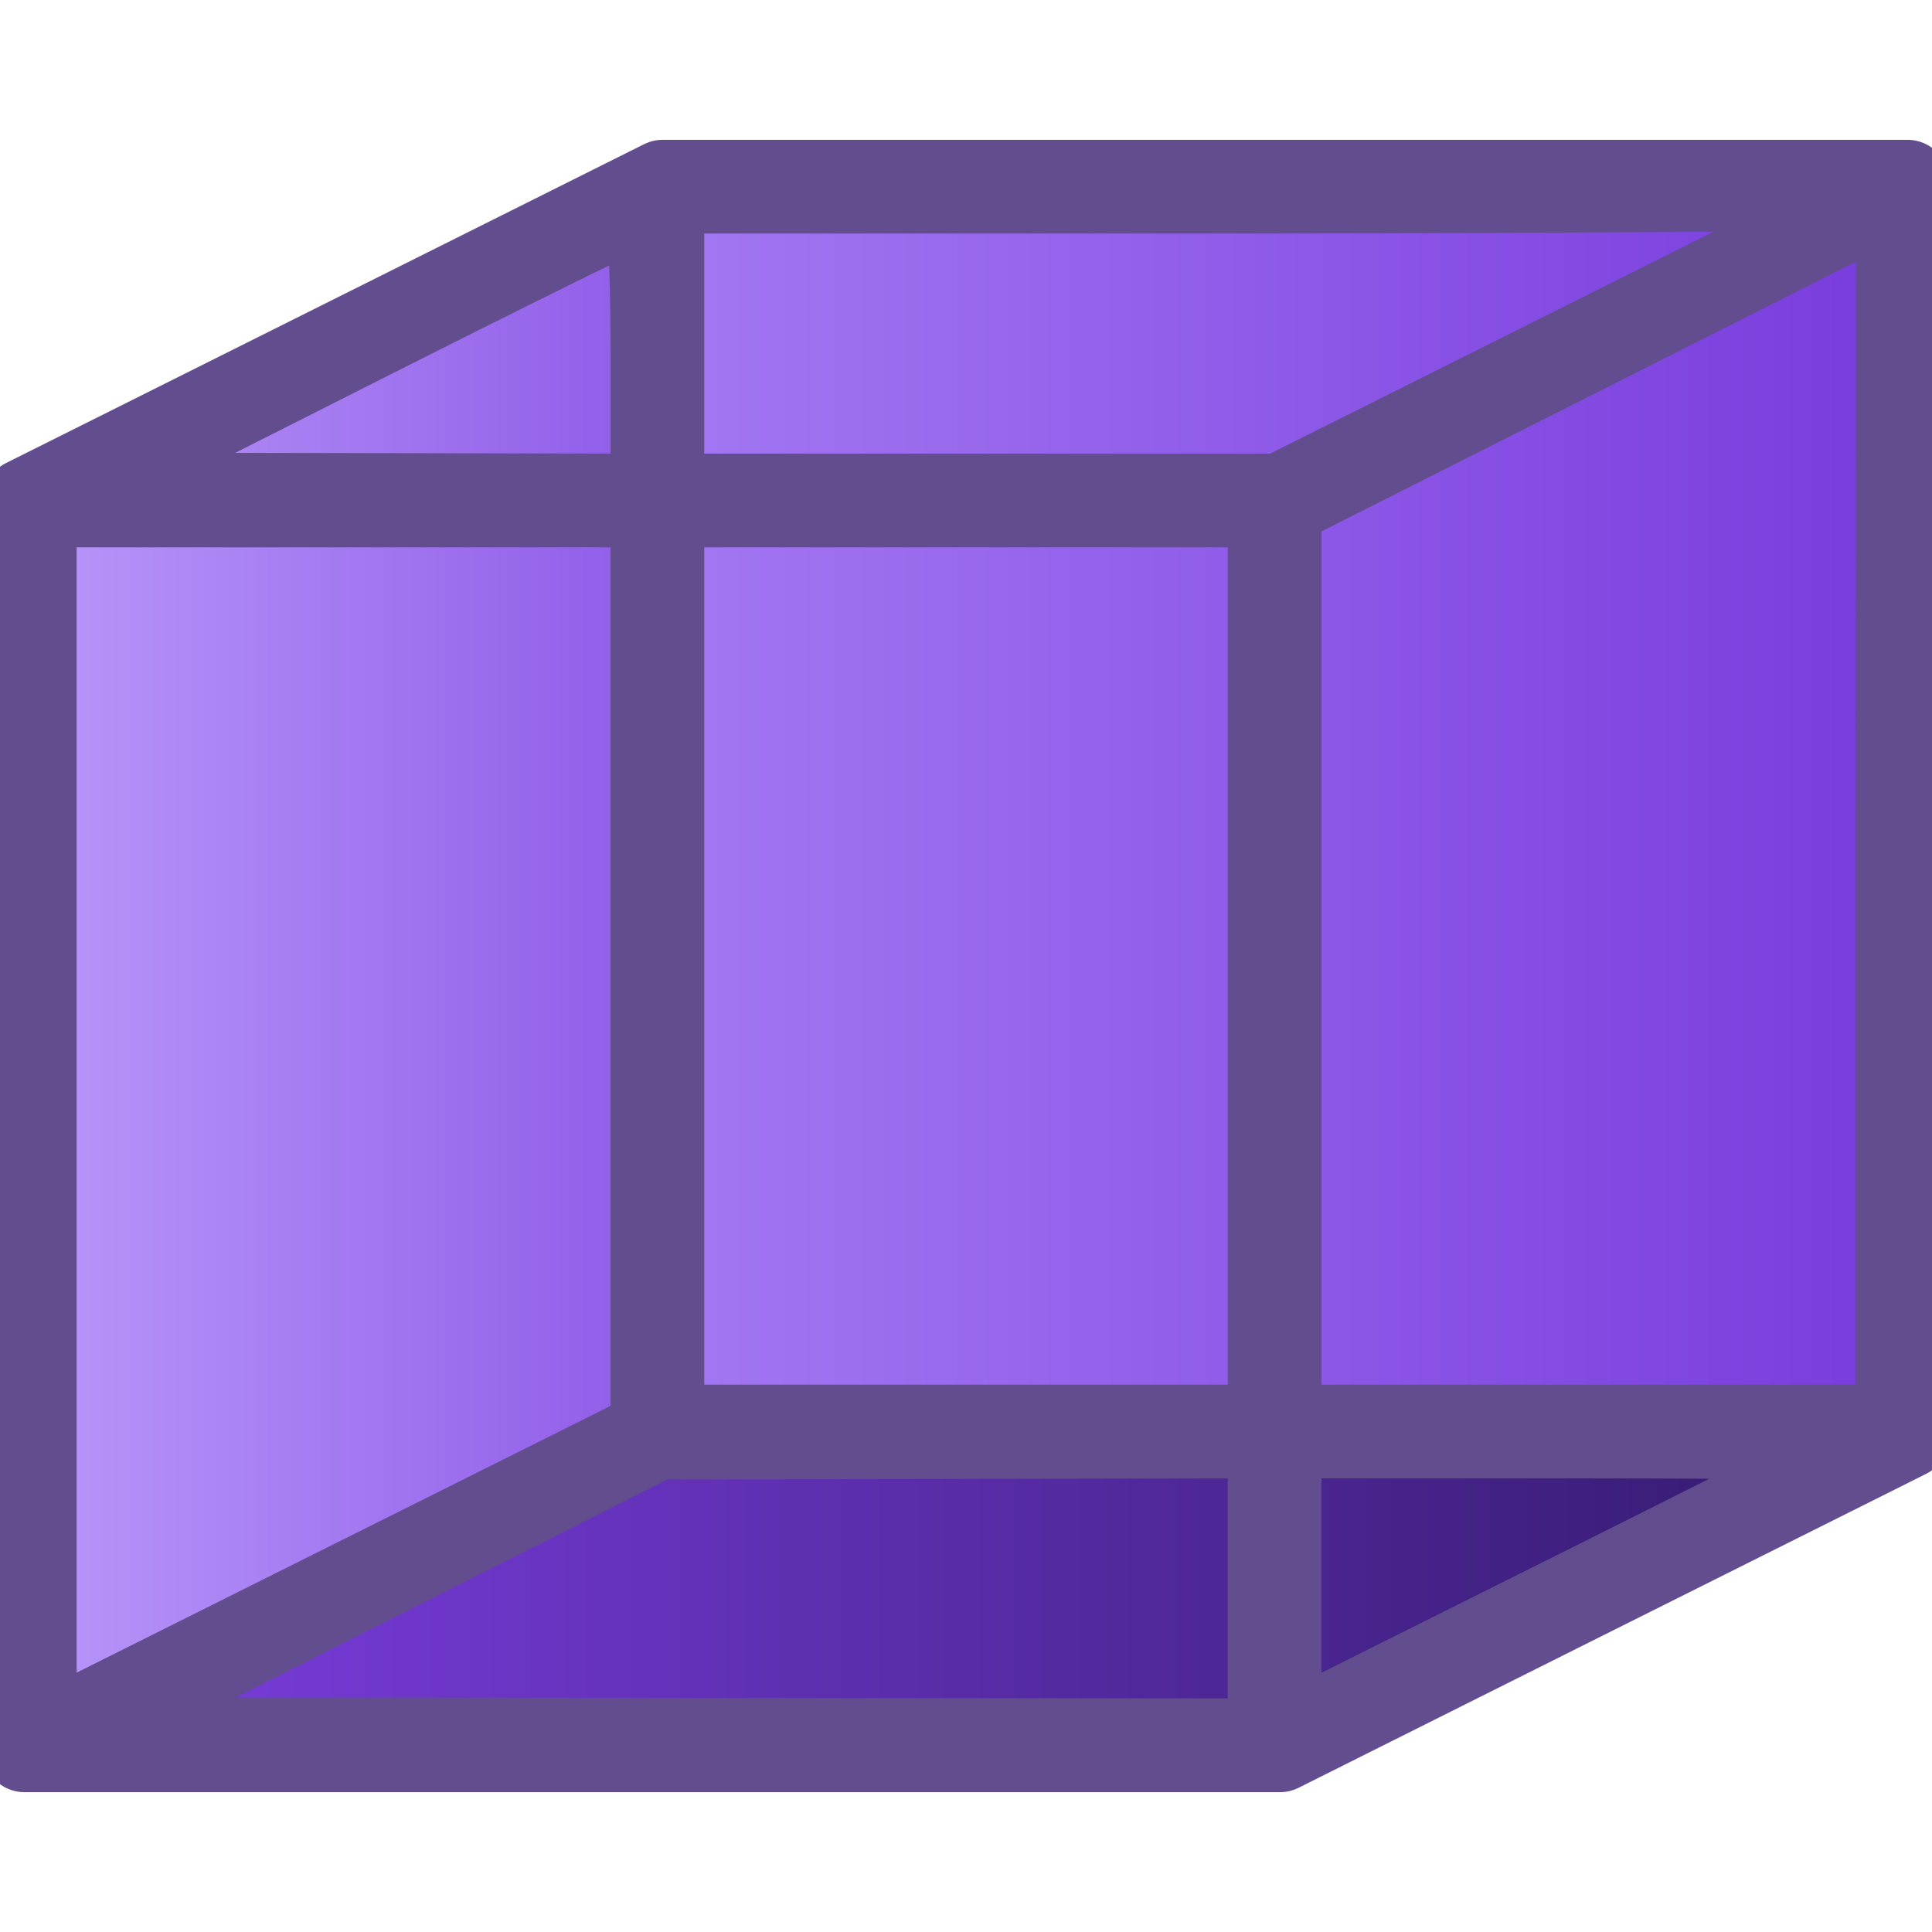
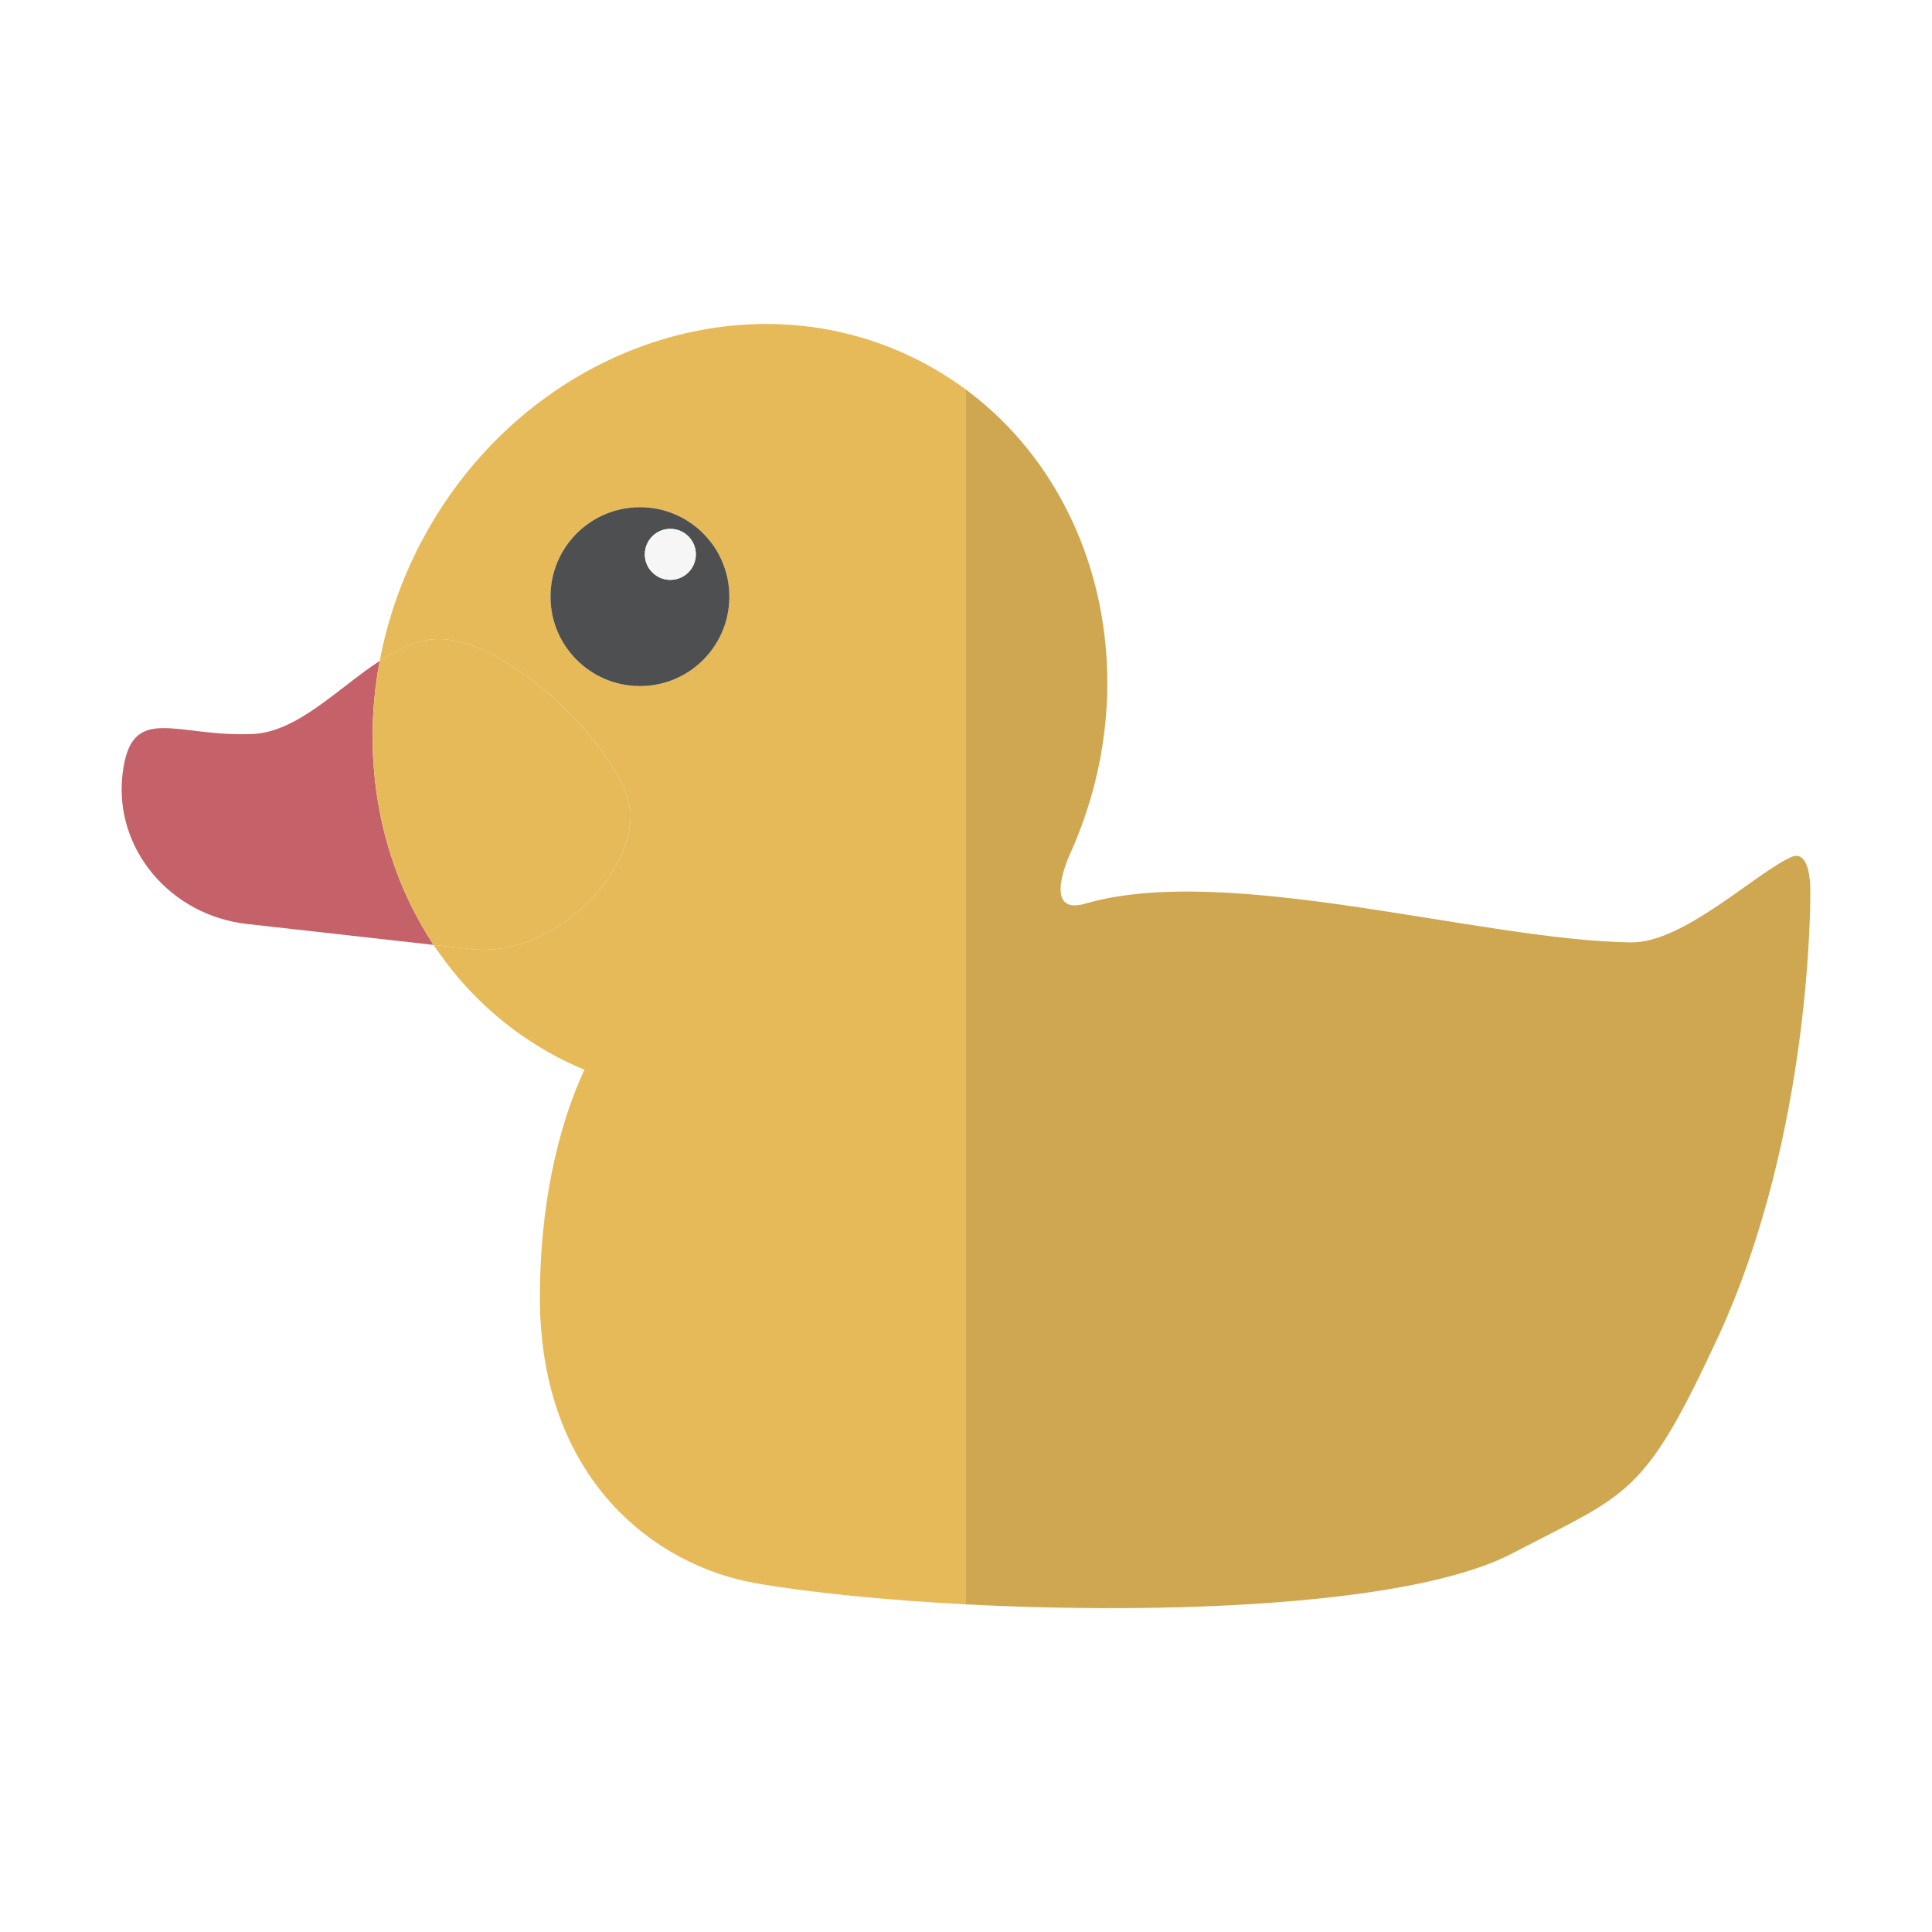
<svg xmlns="http://www.w3.org/2000/svg" width="100%" height="100%" viewBox="0 0 64 64" version="1.1" xml:space="preserve" style="fill-rule:evenodd;clip-rule:evenodd;stroke-linejoin:round;stroke-miterlimit:2;">
-   <path d="M3.671,57.362L22.199,47.669L61.209,47.823L42.901,57.99L3.671,57.362Z" style="fill:url(#_Linear1);" />
-   <path d="M1.399,16.973L21.337,6.757L22.199,46.326L2.137,57.99L1.399,16.973Z" style="fill:url(#_Linear2);" />
-   <rect x="21.337" y="6.757" width="41.169" height="40.184" style="fill:url(#_Linear3);" />
-   <g transform="matrix(0.346523,0,0,0.346523,-2.15274,3.43999)">
-     <path d="M8.557,157.42L8.557,37.903L39.061,22.66L69.565,7.418L188.56,7.418L188.56,127.41L158.56,142.41L128.57,157.42L8.557,157.42ZM68.557,126.93L68.557,38.418L9.557,38.418L9.557,156.41L68.557,126.93ZM127.56,156.42L127.56,127.42L98.307,127.47L69.057,127.53L12.057,156.31L69.807,156.36L127.56,156.42ZM185.47,127.81C185.7,127.59 172.99,127.42 157.22,127.42L128.56,127.42L128.56,156.42L156.81,142.31C172.34,134.55 185.24,128.02 185.47,127.81ZM127.56,126.42L127.56,38.418L69.557,38.418L69.557,126.42L127.56,126.42ZM187.56,68.025C187.56,15.701 188.07,8.894 186.65,8.351C185.78,8.017 158.56,8.418 126.98,8.418L69.557,8.418L69.557,37.418L128.57,37.418L187.59,7.875L188.15,8.359L128.56,38.425L128.56,126.42L187.56,126.42L187.56,68.025ZM68.56,23.418C68.56,15.718 68.222,9.442 67.81,9.472C67.397,9.502 54.685,15.777 39.56,23.418L12.06,37.31L68.56,37.418L68.56,23.418Z" style="fill:rgb(122,61,221);fill-rule:nonzero;stroke:rgb(98,78,142);stroke-width:7.96px;" />
+   <g transform="matrix(1.80538,0,0,1.80538,-220.022,-1043.14)">
+     <path d="M128.837,589.922C128.067,590.425 127.331,591.225 126.509,591.263C125.089,591.329 124.268,590.66 124.117,592.013C123.965,593.365 124.989,594.59 126.403,594.749L129.826,595.133C128.853,593.661 128.485,591.785 128.837,589.922Z" style="fill:rgb(196,97,105);fill-rule:nonzero;" />
  </g>
-   <defs>
-     <linearGradient id="_Linear1" x1="0" y1="0" x2="1" y2="0" gradientUnits="userSpaceOnUse" gradientTransform="matrix(57.5383,0,0,10.3203,3.67071,52.8294)">
-       <stop offset="0" style="stop-color:rgb(122,61,221);stop-opacity:1" />
-       <stop offset="1" style="stop-color:rgb(52,26,110);stop-opacity:1" />
-     </linearGradient>
-     <linearGradient id="_Linear2" x1="0" y1="0" x2="1" y2="0" gradientUnits="userSpaceOnUse" gradientTransform="matrix(20.7999,0,0,51.2322,1.39884,32.3735)">
-       <stop offset="0" style="stop-color:rgb(183,150,249);stop-opacity:1" />
-       <stop offset="1" style="stop-color:rgb(143,90,232);stop-opacity:1" />
-     </linearGradient>
-     <linearGradient id="_Linear3" x1="0" y1="0" x2="1" y2="0" gradientUnits="userSpaceOnUse" gradientTransform="matrix(41.1691,0,0,40.1845,21.3372,26.8496)">
-       <stop offset="0" style="stop-color:rgb(164,120,243);stop-opacity:1" />
-       <stop offset="1" style="stop-color:rgb(121,60,221);stop-opacity:1" />
-     </linearGradient>
-   </defs>
+   <g transform="matrix(1.80538,0,0,1.80538,-220.022,-1043.14)">
+     <path d="M133.613,590.384C132.706,590.384 131.971,589.649 131.971,588.743C131.971,587.837 132.706,587.102 133.613,587.102C134.519,587.102 135.253,587.837 135.253,588.743C135.253,589.649 134.519,590.384 133.613,590.384ZM138.798,584.444C135.568,582.746 131.449,584.223 129.598,587.742C129.226,588.449 128.977,589.185 128.837,589.922C129.162,589.71 129.494,589.55 129.841,589.524C131.192,589.426 133.489,591.747 133.441,592.815C133.388,593.974 131.941,595.369 130.526,595.211L129.826,595.133C130.39,595.98 131.152,596.694 132.096,597.191C132.259,597.277 132.426,597.352 132.593,597.423C132.087,598.513 131.776,599.979 131.776,601.595C131.776,604.961 133.917,606.529 135.738,606.845C136.728,607.017 138.093,607.155 139.595,607.233L139.595,584.945C139.346,584.761 139.08,584.593 138.798,584.444Z" style="fill:rgb(230,186,89);fill-rule:nonzero;" />
+   </g>
+   <g transform="matrix(1.80538,0,0,1.80538,-220.022,-1043.14)">
+     <path d="M155.087,594.138C155.087,594.138 155.104,593.362 154.739,593.521C154.089,593.805 152.764,595.099 151.798,595.087C149.056,595.053 144.396,593.616 141.787,594.375C140.956,594.617 141.514,593.442 141.514,593.442C142.907,590.331 142.08,586.787 139.595,584.945L139.595,607.233C143.28,607.425 147.791,607.252 149.616,606.299C151.75,605.185 152.026,605.273 153.379,602.361C155.143,598.566 155.087,594.138 155.087,594.138Z" style="fill:rgb(207,167,81);fill-rule:nonzero;" />
+   </g>
+   <g transform="matrix(1.80538,0,0,1.80538,-220.022,-1043.14)">
+     <path d="M133.441,592.815C133.489,591.747 131.192,589.426 129.841,589.524C129.494,589.55 129.162,589.71 128.837,589.922C128.485,591.785 128.853,593.661 129.826,595.133L130.526,595.211C131.941,595.369 133.388,593.974 133.441,592.815Z" style="fill:rgb(230,186,89);fill-rule:nonzero;" />
+   </g>
+   <g transform="matrix(1.80538,0,0,1.80538,-220.022,-1043.14)">
+     <path d="M134.17,588.435C133.912,588.435 133.702,588.226 133.702,587.967C133.702,587.708 133.912,587.499 134.17,587.499C134.429,587.499 134.638,587.708 134.638,587.967C134.638,588.226 134.429,588.435 134.17,588.435ZM133.613,587.102C132.706,587.102 131.971,587.837 131.971,588.743C131.971,589.649 132.706,590.384 133.613,590.384C134.519,590.384 135.253,589.649 135.253,588.743C135.253,587.837 134.519,587.102 133.613,587.102Z" style="fill:rgb(78,79,81);fill-rule:nonzero;" />
+   </g>
+   <g transform="matrix(1.80538,0,0,1.80538,-220.022,-1043.14)">
+     <path d="M134.17,587.499C133.912,587.499 133.702,587.708 133.702,587.967C133.702,588.226 133.912,588.435 134.17,588.435C134.429,588.435 134.638,588.226 134.638,587.967C134.638,587.708 134.429,587.499 134.17,587.499Z" style="fill:rgb(246,246,246);fill-rule:nonzero;" />
+   </g>
</svg>
